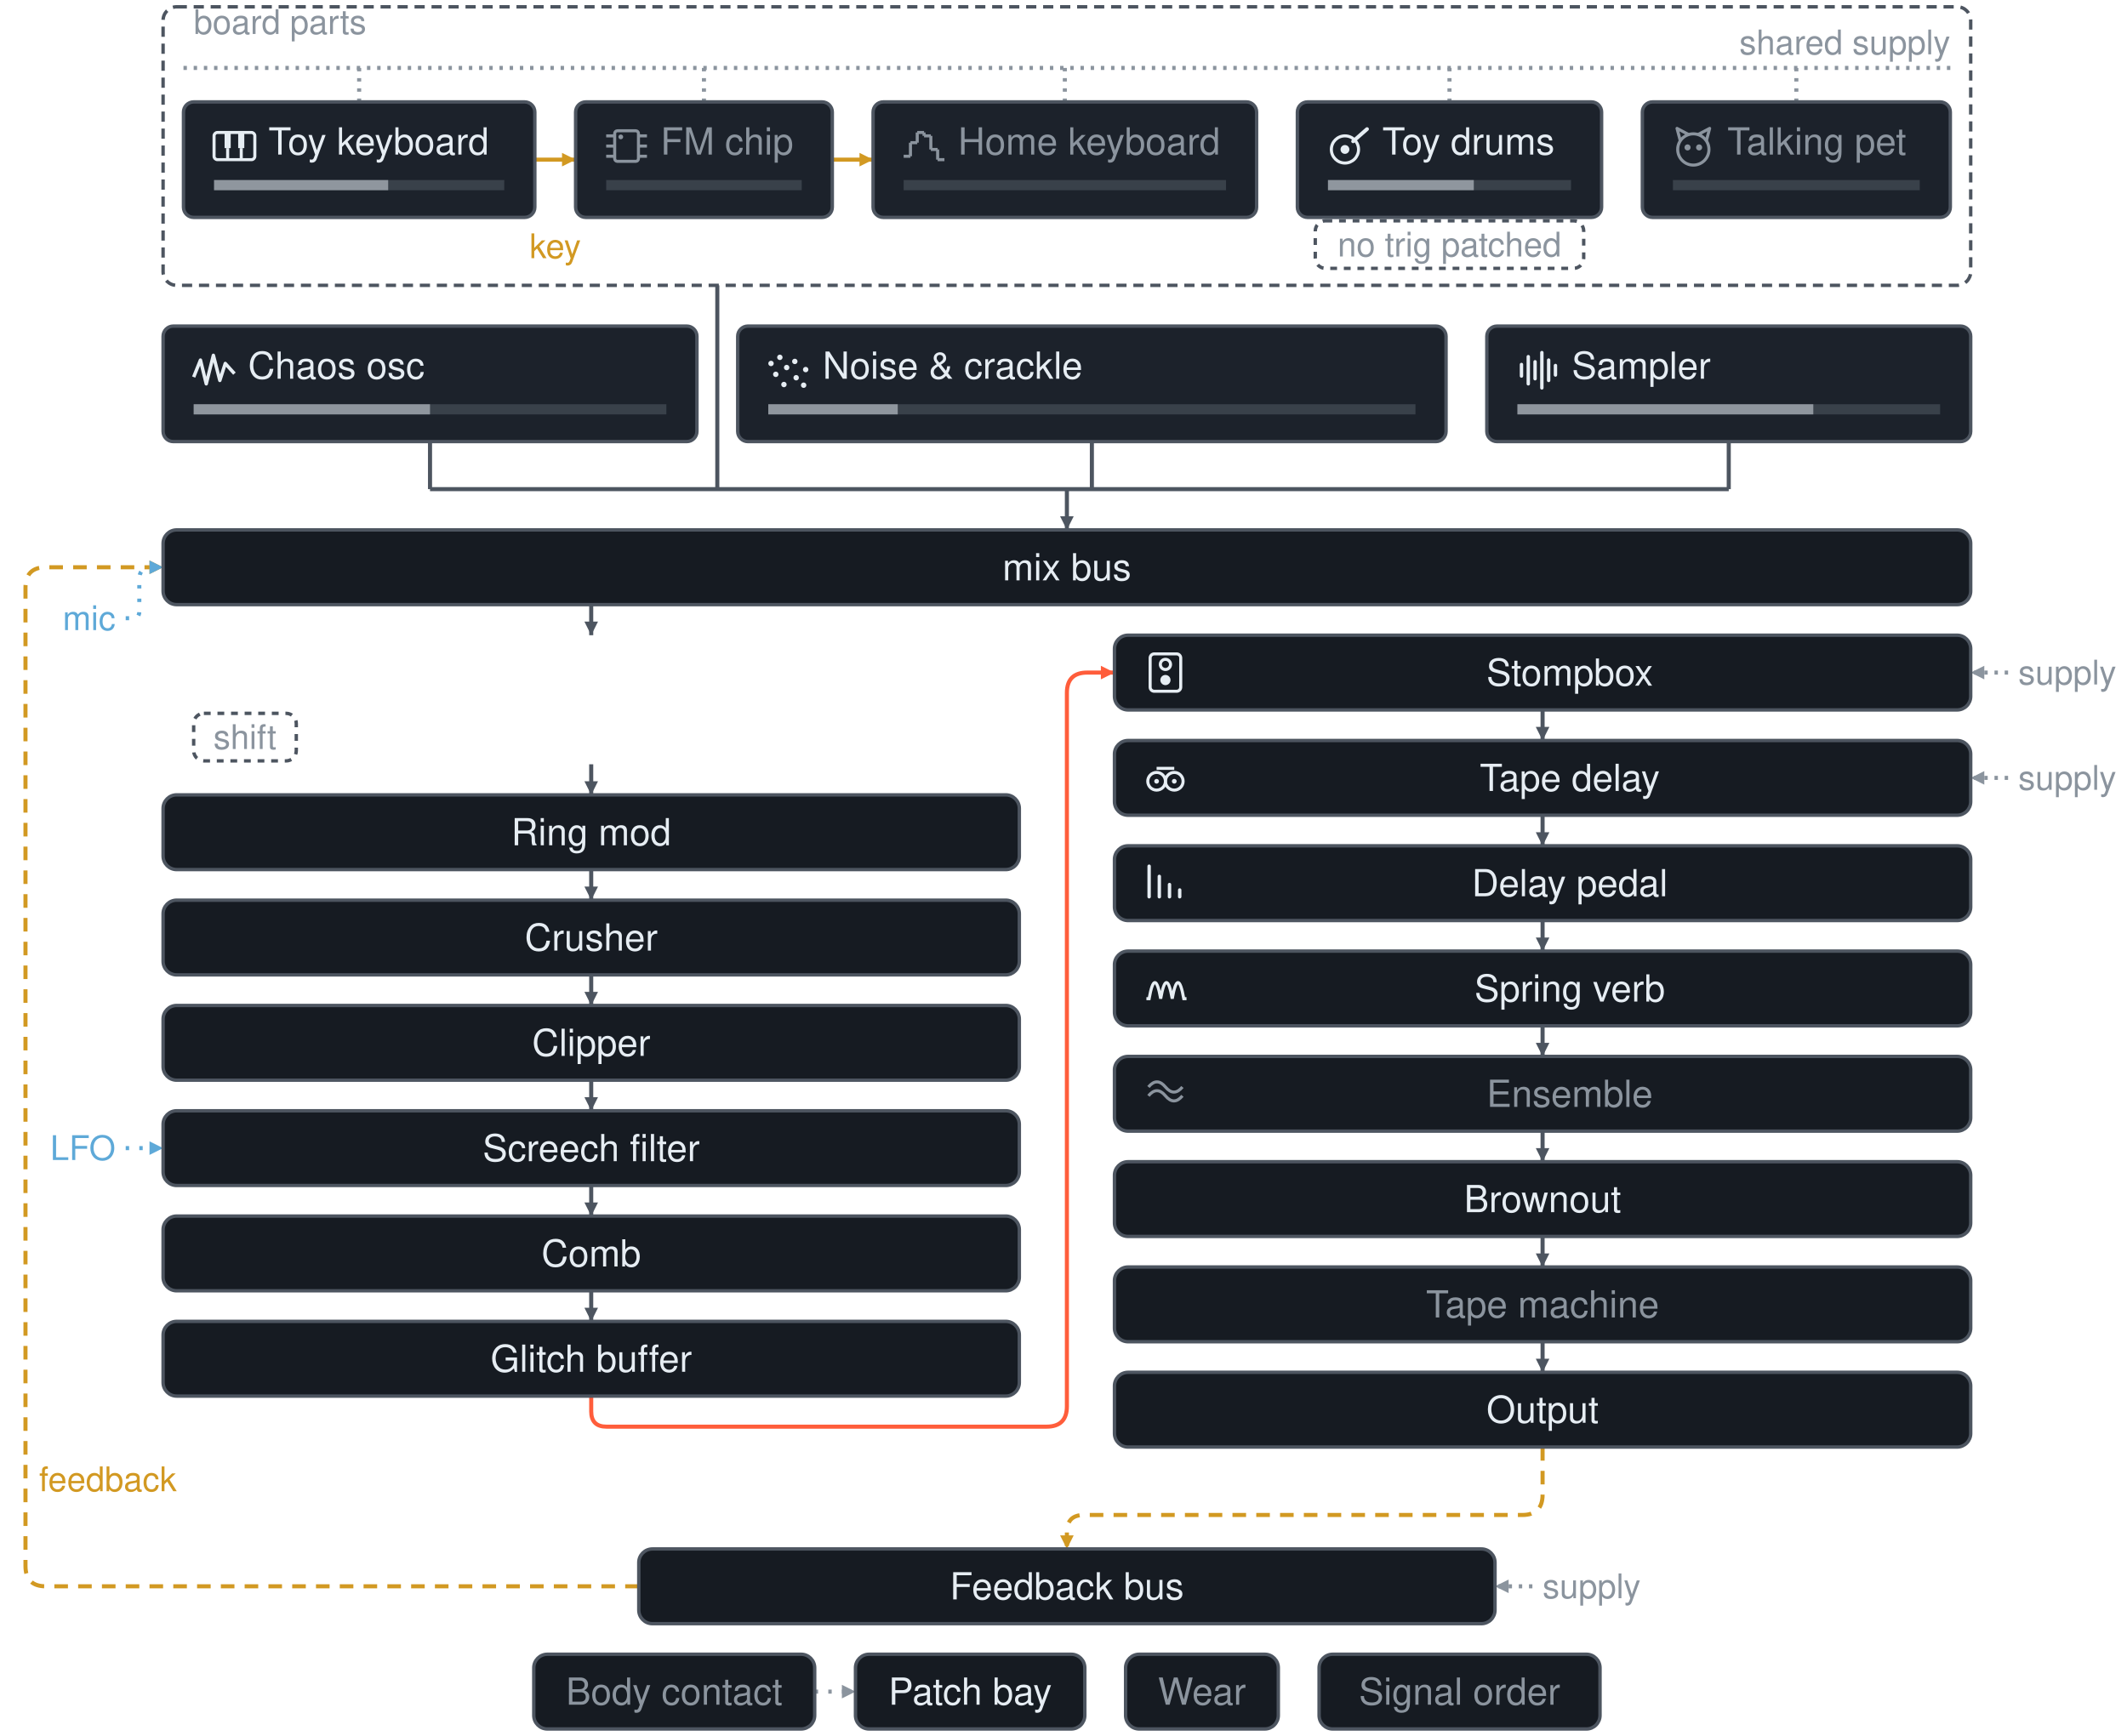
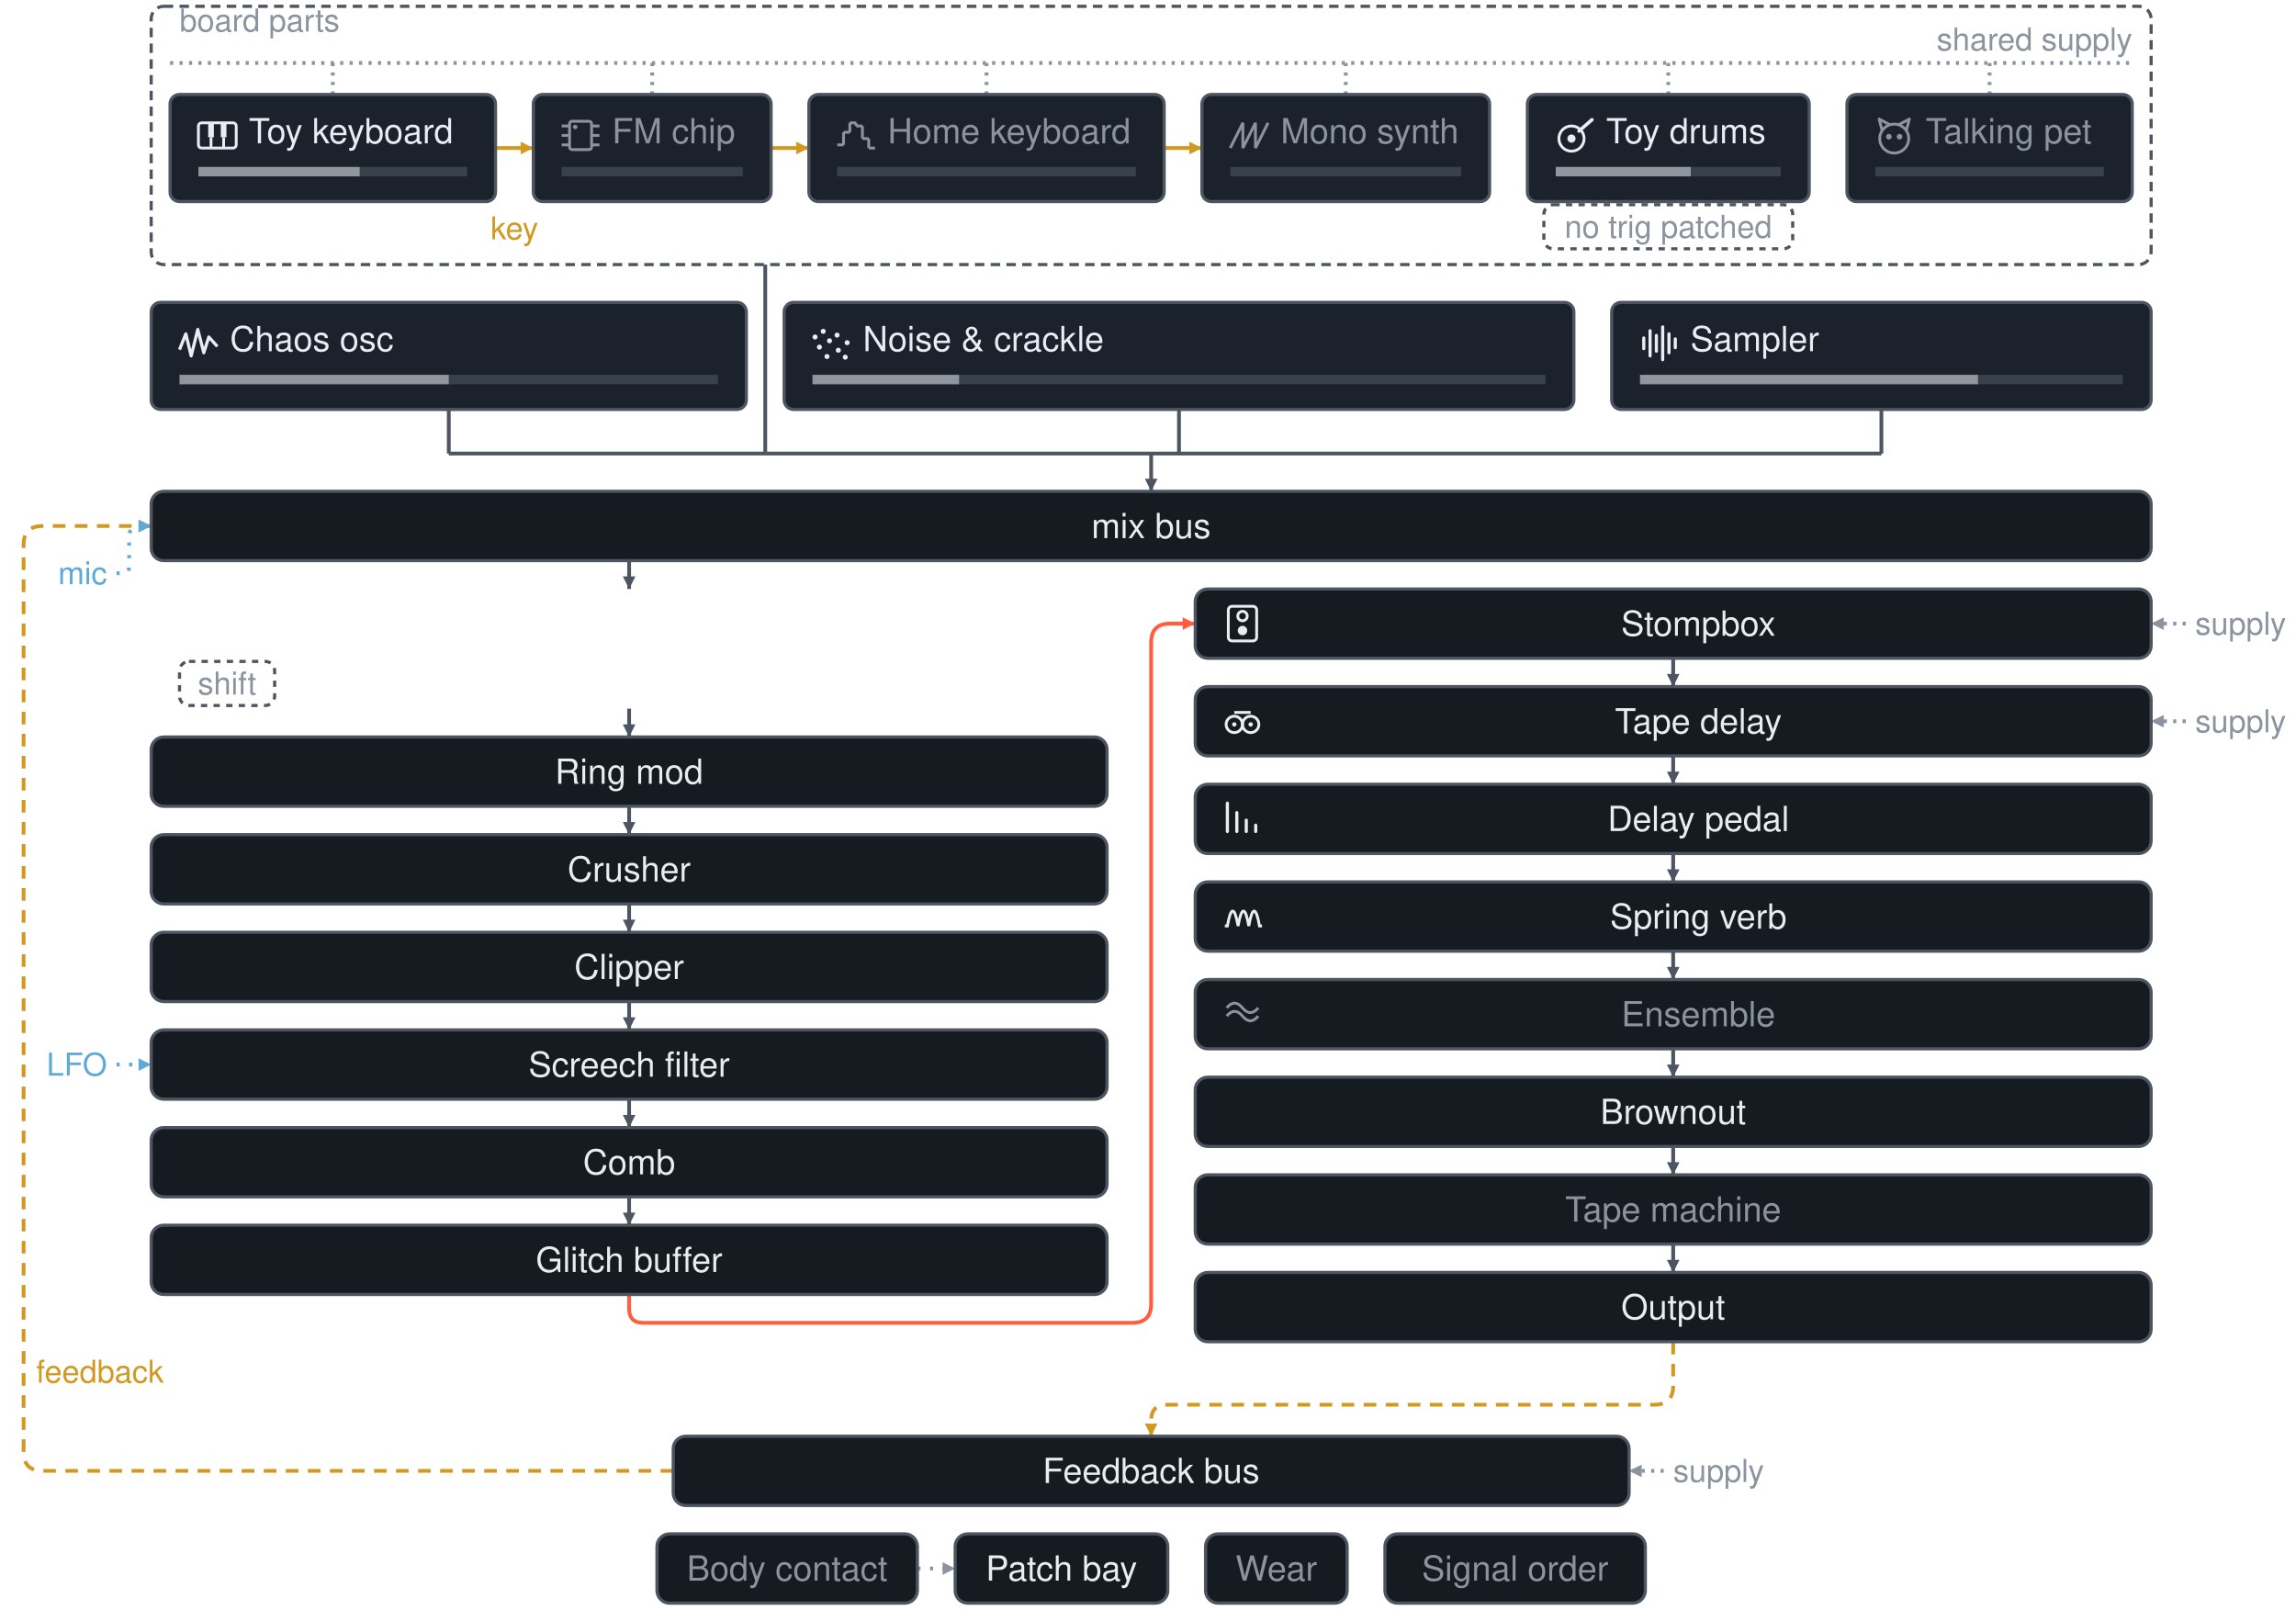
- <svg xmlns="http://www.w3.org/2000/svg" viewBox="0 0 626 511" width="626" height="511" font-family="Helvetica, Arial, sans-serif">
-   <g class="wire">
-     <path class="line" d="M 54 20 L 574 20" fill="none" stroke="#8b949e" stroke-width="1.2" stroke-dasharray="1 2" />
-     <path class="head" d="" fill="#8b949e" />
-     <text x="574" y="16" fill="#8b949e" font-size="10" text-anchor="end">shared supply</text>
-   </g>
-   <g class="wire">
-     <path class="line" d="M 105.7 20 L 105.7 30" fill="none" stroke="#8b949e" stroke-width="1.2" stroke-dasharray="1 2" />
-     <path class="head" d="" fill="#8b949e" />
-   </g>
-   <g class="wire">
-     <path class="line" d="M 426.6 20 L 426.6 30" fill="none" stroke="#8b949e" stroke-width="1.2" stroke-dasharray="1 2" />
-     <path class="head" d="" fill="#8b949e" />
-   </g>
-   <g class="wire">
-     <path class="line" d="M 207.18 20 L 207.18 30" fill="none" stroke="#8b949e" stroke-width="1.2" stroke-dasharray="1 2" />
-     <path class="head" d="" fill="#8b949e" />
-   </g>
-   <g class="wire">
-     <path class="line" d="M 313.39 20 L 313.39 30" fill="none" stroke="#8b949e" stroke-width="1.2" stroke-dasharray="1 2" />
-     <path class="head" d="" fill="#8b949e" />
-   </g>
-   <g class="wire">
-     <path class="line" d="M 528.68 20 L 528.68 30" fill="none" stroke="#8b949e" stroke-width="1.2" stroke-dasharray="1 2" />
-     <path class="head" d="" fill="#8b949e" />
-   </g>
-   <g class="wire">
-     <path class="line" d="M 157.41 47 L 169.41 47" fill="none" stroke="#d29922" stroke-width="1.2" />
-     <path class="head" d="M 169.41 47 L 165.41 49 L 165.41 45 Z" fill="#d29922" />
-     <text x="163.407" y="76" fill="#d29922" font-size="10" text-anchor="middle">key</text>
-   </g>
-   <g class="wire">
-     <path class="line" d="M 244.96 47 L 256.96 47" fill="none" stroke="#d29922" stroke-width="1.2" />
-     <path class="head" d="M 256.96 47 L 252.96 49 L 252.96 45 Z" fill="#d29922" />
-   </g>
-   <g class="wire">
-     <path class="line" d="M 211.11 84 L 211.11 144" fill="none" stroke="#4d5560" stroke-width="1.2" />
-     <path class="head" d="" fill="#4d5560" />
-   </g>
-   <g class="wire">
-     <path class="line" d="M 126.56 130 L 126.56 144" fill="none" stroke="#4d5560" stroke-width="1.2" />
-     <path class="head" d="" fill="#4d5560" />
-   </g>
-   <g class="wire">
-     <path class="line" d="M 321.35 130 L 321.35 144" fill="none" stroke="#4d5560" stroke-width="1.2" />
-     <path class="head" d="" fill="#4d5560" />
-   </g>
-   <g class="wire">
-     <path class="line" d="M 508.79 130 L 508.79 144" fill="none" stroke="#4d5560" stroke-width="1.2" />
-     <path class="head" d="" fill="#4d5560" />
-   </g>
-   <g class="wire">
-     <path class="line" d="M 126.56 144 L 508.79 144" fill="none" stroke="#4d5560" stroke-width="1.2" />
-     <path class="head" d="" fill="#4d5560" />
-   </g>
-   <g class="wire">
-     <path class="line" d="M 314 144 L 314 156" fill="none" stroke="#4d5560" stroke-width="1.2" />
-     <path class="head" d="M 314 156 L 312 152 L 316 152 Z" fill="#4d5560" />
-   </g>
-   <g class="wire">
-     <path class="line" d="M 174 178 L 174 187" fill="none" stroke="#4d5560" stroke-width="1.2" />
-     <path class="head" d="M 174 187 L 172 183 L 176 183 Z" fill="#4d5560" />
-   </g>
-   <g class="wire">
-     <path class="line" d="M 174 225 L 174 234" fill="none" stroke="#4d5560" stroke-width="1.2" />
-     <path class="head" d="M 174 234 L 172 230 L 176 230 Z" fill="#4d5560" />
-   </g>
-   <g class="wire">
-     <path class="line" d="M 174 256 L 174 265" fill="none" stroke="#4d5560" stroke-width="1.2" />
-     <path class="head" d="M 174 265 L 172 261 L 176 261 Z" fill="#4d5560" />
-   </g>
-   <g class="wire">
-     <path class="line" d="M 174 287 L 174 296" fill="none" stroke="#4d5560" stroke-width="1.2" />
-     <path class="head" d="M 174 296 L 172 292 L 176 292 Z" fill="#4d5560" />
-   </g>
-   <g class="wire">
-     <path class="line" d="M 174 318 L 174 327" fill="none" stroke="#4d5560" stroke-width="1.2" />
-     <path class="head" d="M 174 327 L 172 323 L 176 323 Z" fill="#4d5560" />
-   </g>
-   <g class="wire">
-     <path class="line" d="M 174 349 L 174 358" fill="none" stroke="#4d5560" stroke-width="1.2" />
-     <path class="head" d="M 174 358 L 172 354 L 176 354 Z" fill="#4d5560" />
-   </g>
-   <g class="wire">
-     <path class="line" d="M 174 380 L 174 389" fill="none" stroke="#4d5560" stroke-width="1.2" />
-     <path class="head" d="M 174 389 L 172 385 L 176 385 Z" fill="#4d5560" />
-   </g>
-   <g class="wire">
-     <path class="line" d="M 454 209 L 454 218" fill="none" stroke="#4d5560" stroke-width="1.2" />
-     <path class="head" d="M 454 218 L 452 214 L 456 214 Z" fill="#4d5560" />
-   </g>
-   <g class="wire">
-     <path class="line" d="M 454 240 L 454 249" fill="none" stroke="#4d5560" stroke-width="1.2" />
-     <path class="head" d="M 454 249 L 452 245 L 456 245 Z" fill="#4d5560" />
-   </g>
-   <g class="wire">
-     <path class="line" d="M 454 271 L 454 280" fill="none" stroke="#4d5560" stroke-width="1.2" />
-     <path class="head" d="M 454 280 L 452 276 L 456 276 Z" fill="#4d5560" />
-   </g>
-   <g class="wire">
-     <path class="line" d="M 454 302 L 454 311" fill="none" stroke="#4d5560" stroke-width="1.2" />
-     <path class="head" d="M 454 311 L 452 307 L 456 307 Z" fill="#4d5560" />
-   </g>
-   <g class="wire">
-     <path class="line" d="M 454 333 L 454 342" fill="none" stroke="#4d5560" stroke-width="1.2" />
-     <path class="head" d="M 454 342 L 452 338 L 456 338 Z" fill="#4d5560" />
-   </g>
-   <g class="wire">
-     <path class="line" d="M 454 364 L 454 373" fill="none" stroke="#4d5560" stroke-width="1.2" />
-     <path class="head" d="M 454 373 L 452 369 L 456 369 Z" fill="#4d5560" />
-   </g>
-   <g class="wire">
-     <path class="line" d="M 454 395 L 454 404" fill="none" stroke="#4d5560" stroke-width="1.2" />
-     <path class="head" d="M 454 404 L 452 400 L 456 400 Z" fill="#4d5560" />
-   </g>
-   <g class="wire">
-     <path class="line" d="M 174 411 L 174 415.5 Q 174 420 178.5 420 L 308 420 Q 314 420 314 414 L 314 204 Q 314 198 320 198 L 328 198" fill="none" stroke="#ff5d3b" stroke-width="1.2" />
-     <path class="head" d="M 328 198 L 324 200 L 324 196 Z" fill="#ff5d3b" />
-   </g>
-   <g class="wire">
-     <path class="line" d="M 454 426 L 454 440 Q 454 446 448 446 L 319 446 Q 314 446 314 451 L 314 456" fill="none" stroke="#d29922" stroke-width="1.2" stroke-dasharray="4 3" />
-     <path class="head" d="M 314 456 L 312 452 L 316 452 Z" fill="#d29922" />
-   </g>
-   <g class="wire">
-     <path class="line" d="M 188 467 L 13.5 467 Q 7.5 467 7.5 461 L 7.5 173 Q 7.5 167 13.5 167 L 48 167" fill="none" stroke="#d29922" stroke-width="1.2" stroke-dasharray="4 3" />
+ <svg xmlns="http://www.w3.org/2000/svg" viewBox="0 0 729 511" width="729" height="511" font-family="Helvetica, Arial, sans-serif">
+   <g class="wire">
+     <path class="line" d="M 54 20 L 677 20" fill="none" stroke="#8b949e" stroke-width="1.2" stroke-dasharray="1 2" />
+     <path class="head" d="" fill="#8b949e" />
+     <text x="677" y="16" fill="#8b949e" font-size="10" text-anchor="end">shared supply</text>
+   </g>
+   <g class="wire">
+     <path class="line" d="M 105.67 20 L 105.67 30" fill="none" stroke="#8b949e" stroke-width="1.2" stroke-dasharray="1 2" />
+     <path class="head" d="" fill="#8b949e" />
+   </g>
+   <g class="wire">
+     <path class="line" d="M 529.7 20 L 529.7 30" fill="none" stroke="#8b949e" stroke-width="1.2" stroke-dasharray="1 2" />
+     <path class="head" d="" fill="#8b949e" />
+   </g>
+   <g class="wire">
+     <path class="line" d="M 207.08 20 L 207.08 30" fill="none" stroke="#8b949e" stroke-width="1.2" stroke-dasharray="1 2" />
+     <path class="head" d="" fill="#8b949e" />
+   </g>
+   <g class="wire">
+     <path class="line" d="M 313.23 20 L 313.23 30" fill="none" stroke="#8b949e" stroke-width="1.2" stroke-dasharray="1 2" />
+     <path class="head" d="" fill="#8b949e" />
+   </g>
+   <g class="wire">
+     <path class="line" d="M 427.29 20 L 427.29 30" fill="none" stroke="#8b949e" stroke-width="1.2" stroke-dasharray="1 2" />
+     <path class="head" d="" fill="#8b949e" />
+   </g>
+   <g class="wire">
+     <path class="line" d="M 631.72 20 L 631.72 30" fill="none" stroke="#8b949e" stroke-width="1.2" stroke-dasharray="1 2" />
+     <path class="head" d="" fill="#8b949e" />
+   </g>
+   <g class="wire">
+     <path class="line" d="M 157.33 47 L 169.33 47" fill="none" stroke="#d29922" stroke-width="1.2" />
+     <path class="head" d="M 169.33 47 L 165.33 49 L 165.33 45 Z" fill="#d29922" />
+     <text x="163.333" y="76" fill="#d29922" font-size="10" text-anchor="middle">key</text>
+   </g>
+   <g class="wire">
+     <path class="line" d="M 244.83 47 L 256.83 47" fill="none" stroke="#d29922" stroke-width="1.2" />
+     <path class="head" d="M 256.83 47 L 252.83 49 L 252.83 45 Z" fill="#d29922" />
+   </g>
+   <g class="wire">
+     <path class="line" d="M 369.62 47 L 381.62 47" fill="none" stroke="#d29922" stroke-width="1.2" />
+     <path class="head" d="M 381.62 47 L 377.62 49 L 377.62 45 Z" fill="#d29922" />
+   </g>
+   <g class="wire">
+     <path class="line" d="M 242.97 84 L 242.97 144" fill="none" stroke="#4d5560" stroke-width="1.2" />
+     <path class="head" d="" fill="#4d5560" />
+   </g>
+   <g class="wire">
+     <path class="line" d="M 142.49 130 L 142.49 144" fill="none" stroke="#4d5560" stroke-width="1.2" />
+     <path class="head" d="" fill="#4d5560" />
+   </g>
+   <g class="wire">
+     <path class="line" d="M 374.34 130 L 374.34 144" fill="none" stroke="#4d5560" stroke-width="1.2" />
+     <path class="head" d="" fill="#4d5560" />
+   </g>
+   <g class="wire">
+     <path class="line" d="M 597.36 130 L 597.36 144" fill="none" stroke="#4d5560" stroke-width="1.2" />
+     <path class="head" d="" fill="#4d5560" />
+   </g>
+   <g class="wire">
+     <path class="line" d="M 142.49 144 L 597.36 144" fill="none" stroke="#4d5560" stroke-width="1.2" />
+     <path class="head" d="" fill="#4d5560" />
+   </g>
+   <g class="wire">
+     <path class="line" d="M 365.5 144 L 365.5 156" fill="none" stroke="#4d5560" stroke-width="1.2" />
+     <path class="head" d="M 365.5 156 L 363.5 152 L 367.5 152 Z" fill="#4d5560" />
+   </g>
+   <g class="wire">
+     <path class="line" d="M 199.75 178 L 199.75 187" fill="none" stroke="#4d5560" stroke-width="1.2" />
+     <path class="head" d="M 199.75 187 L 197.75 183 L 201.75 183 Z" fill="#4d5560" />
+   </g>
+   <g class="wire">
+     <path class="line" d="M 199.75 225 L 199.75 234" fill="none" stroke="#4d5560" stroke-width="1.2" />
+     <path class="head" d="M 199.75 234 L 197.75 230 L 201.75 230 Z" fill="#4d5560" />
+   </g>
+   <g class="wire">
+     <path class="line" d="M 199.75 256 L 199.75 265" fill="none" stroke="#4d5560" stroke-width="1.2" />
+     <path class="head" d="M 199.75 265 L 197.75 261 L 201.75 261 Z" fill="#4d5560" />
+   </g>
+   <g class="wire">
+     <path class="line" d="M 199.75 287 L 199.75 296" fill="none" stroke="#4d5560" stroke-width="1.2" />
+     <path class="head" d="M 199.75 296 L 197.75 292 L 201.75 292 Z" fill="#4d5560" />
+   </g>
+   <g class="wire">
+     <path class="line" d="M 199.75 318 L 199.75 327" fill="none" stroke="#4d5560" stroke-width="1.2" />
+     <path class="head" d="M 199.75 327 L 197.75 323 L 201.75 323 Z" fill="#4d5560" />
+   </g>
+   <g class="wire">
+     <path class="line" d="M 199.75 349 L 199.75 358" fill="none" stroke="#4d5560" stroke-width="1.2" />
+     <path class="head" d="M 199.75 358 L 197.75 354 L 201.75 354 Z" fill="#4d5560" />
+   </g>
+   <g class="wire">
+     <path class="line" d="M 199.75 380 L 199.75 389" fill="none" stroke="#4d5560" stroke-width="1.2" />
+     <path class="head" d="M 199.75 389 L 197.75 385 L 201.75 385 Z" fill="#4d5560" />
+   </g>
+   <g class="wire">
+     <path class="line" d="M 531.25 209 L 531.25 218" fill="none" stroke="#4d5560" stroke-width="1.2" />
+     <path class="head" d="M 531.25 218 L 529.25 214 L 533.25 214 Z" fill="#4d5560" />
+   </g>
+   <g class="wire">
+     <path class="line" d="M 531.25 240 L 531.25 249" fill="none" stroke="#4d5560" stroke-width="1.2" />
+     <path class="head" d="M 531.25 249 L 529.25 245 L 533.25 245 Z" fill="#4d5560" />
+   </g>
+   <g class="wire">
+     <path class="line" d="M 531.25 271 L 531.25 280" fill="none" stroke="#4d5560" stroke-width="1.2" />
+     <path class="head" d="M 531.25 280 L 529.25 276 L 533.25 276 Z" fill="#4d5560" />
+   </g>
+   <g class="wire">
+     <path class="line" d="M 531.25 302 L 531.25 311" fill="none" stroke="#4d5560" stroke-width="1.2" />
+     <path class="head" d="M 531.25 311 L 529.25 307 L 533.25 307 Z" fill="#4d5560" />
+   </g>
+   <g class="wire">
+     <path class="line" d="M 531.25 333 L 531.25 342" fill="none" stroke="#4d5560" stroke-width="1.2" />
+     <path class="head" d="M 531.25 342 L 529.25 338 L 533.25 338 Z" fill="#4d5560" />
+   </g>
+   <g class="wire">
+     <path class="line" d="M 531.25 364 L 531.25 373" fill="none" stroke="#4d5560" stroke-width="1.2" />
+     <path class="head" d="M 531.25 373 L 529.25 369 L 533.25 369 Z" fill="#4d5560" />
+   </g>
+   <g class="wire">
+     <path class="line" d="M 531.25 395 L 531.25 404" fill="none" stroke="#4d5560" stroke-width="1.2" />
+     <path class="head" d="M 531.25 404 L 529.25 400 L 533.25 400 Z" fill="#4d5560" />
+   </g>
+   <g class="wire">
+     <path class="line" d="M 199.75 411 L 199.75 415.5 Q 199.75 420 204.25 420 L 359.5 420 Q 365.5 420 365.5 414 L 365.5 204 Q 365.5 198 371.5 198 L 379.5 198" fill="none" stroke="#ff5d3b" stroke-width="1.2" />
+     <path class="head" d="M 379.5 198 L 375.5 200 L 375.5 196 Z" fill="#ff5d3b" />
+   </g>
+   <g class="wire">
+     <path class="line" d="M 531.25 426 L 531.25 440 Q 531.25 446 525.25 446 L 370.5 446 Q 365.5 446 365.5 451 L 365.5 456" fill="none" stroke="#d29922" stroke-width="1.2" stroke-dasharray="4 3" />
+     <path class="head" d="M 365.5 456 L 363.5 452 L 367.5 452 Z" fill="#d29922" />
+   </g>
+   <g class="wire">
+     <path class="line" d="M 213.75 467 L 13.5 467 Q 7.5 467 7.5 461 L 7.5 173 Q 7.5 167 13.5 167 L 48 167" fill="none" stroke="#d29922" stroke-width="1.2" stroke-dasharray="4 3" />
    <path class="head" d="M 48 167 L 44 169 L 44 165 Z" fill="#d29922" />
    <text x="11.5" y="439" fill="#d29922" font-size="10" text-anchor="start">feedback</text>
  </g>
  <g class="wire">
-     <path class="line" d="M 239.78 498 L 251.78 498" fill="none" stroke="#8b949e" stroke-width="1.2" stroke-dasharray="1 3" />
-     <path class="head" d="M 251.78 498 L 247.78 500 L 247.78 496 Z" fill="#8b949e" />
+     <path class="line" d="M 291.28 498 L 303.28 498" fill="none" stroke="#8b949e" stroke-width="1.2" stroke-dasharray="1 3" />
+     <path class="head" d="M 303.28 498 L 299.28 500 L 299.28 496 Z" fill="#8b949e" />
  </g>
  <g class="wire">
    <path class="line" d="M 37 182 L 39 182 Q 41 182 41 180 L 41 170.5 Q 41 167 44.5 167 L 48 167" fill="none" stroke="#5ea9d8" stroke-width="1.2" stroke-dasharray="1 3" />
    <path class="head" d="M 48 167 L 44 169 L 44 165 Z" fill="#5ea9d8" />
  </g>
  <g class="wire">
-     <path class="line" d="M 591 198 L 580 198" fill="none" stroke="#8b949e" stroke-width="1.2" stroke-dasharray="1 2" />
-     <path class="head" d="M 580 198 L 584 196 L 584 200 Z" fill="#8b949e" />
-   </g>
-   <g class="wire">
-     <path class="line" d="M 591 229 L 580 229" fill="none" stroke="#8b949e" stroke-width="1.2" stroke-dasharray="1 2" />
-     <path class="head" d="M 580 229 L 584 227 L 584 231 Z" fill="#8b949e" />
+     <path class="line" d="M 694 198 L 683 198" fill="none" stroke="#8b949e" stroke-width="1.2" stroke-dasharray="1 2" />
+     <path class="head" d="M 683 198 L 687 196 L 687 200 Z" fill="#8b949e" />
+   </g>
+   <g class="wire">
+     <path class="line" d="M 694 229 L 683 229" fill="none" stroke="#8b949e" stroke-width="1.2" stroke-dasharray="1 2" />
+     <path class="head" d="M 683 229 L 687 227 L 687 231 Z" fill="#8b949e" />
  </g>
  <g class="wire">
    <path class="line" d="M 37 338 L 48 338" fill="none" stroke="#5ea9d8" stroke-width="1.2" stroke-dasharray="1 3" />
    <path class="head" d="M 48 338 L 44 340 L 44 336 Z" fill="#5ea9d8" />
  </g>
  <g class="wire">
-     <path class="line" d="M 451 467 L 440 467" fill="none" stroke="#8b949e" stroke-width="1.2" stroke-dasharray="1 2" />
-     <path class="head" d="M 440 467 L 444 465 L 444 469 Z" fill="#8b949e" />
-   </g>
-   <g class="node">
-     <rect x="48" y="2" width="532" height="82" rx="4" fill="none" stroke="#4d5560" stroke-dasharray="3 2" />
+     <path class="line" d="M 528.25 467 L 517.25 467" fill="none" stroke="#8b949e" stroke-width="1.2" stroke-dasharray="1 2" />
+     <path class="head" d="M 517.25 467 L 521.25 465 L 521.25 469 Z" fill="#8b949e" />
+   </g>
+   <g class="node">
+     <rect x="48" y="2" width="635" height="82" rx="4" fill="none" stroke="#4d5560" stroke-dasharray="3 2" />
    <text x="57" y="10" fill="#8b949e" font-size="10" text-anchor="start">board parts</text>
  </g>
  <g class="node">
-     <rect class="box" x="54" y="30" width="103.407" height="34" rx="3" fill="#1c222b" stroke="#4d5560" stroke-width="1" />
+     <rect class="box" x="54" y="30" width="103.333" height="34" rx="3" fill="#1c222b" stroke="#4d5560" stroke-width="1" />
    <g class="glyph">
      <rect x="63" y="39" width="12" height="8" rx="1" fill="none" stroke="#e6edf3" stroke-width="0.9" />
      <path d="M 67 43.6 V 47 M 71 43.6 V 47" stroke="#e6edf3" stroke-width="0.9" />
      <rect x="66.1" y="39" width="1.8" height="4.6" fill="#e6edf3" />
      <rect x="70.1" y="39" width="1.8" height="4.6" fill="#e6edf3" />
    </g>
    <text x="79" y="45.5" fill="#e6edf3" font-size="11" text-anchor="start">Toy keyboard</text>
-     <rect x="63" y="53" width="85.407" height="3" fill="#4d5560" fill-opacity="0.6" />
-     <rect x="63" y="53" width="51.244" height="3" fill="#e6edf3" fill-opacity="0.5" />
-   </g>
-   <g class="node">
-     <rect class="box" x="381.833" y="30" width="89.533" height="34" rx="3" fill="#1c222b" stroke="#4d5560" stroke-width="1" />
-     <g class="glyph">
-       <circle cx="395.833" cy="44" r="4" fill="none" stroke="#e6edf3" stroke-width="0.9" />
-       <circle cx="395.833" cy="44" r="1.3" fill="#e6edf3" />
-       <path d="M 402.333 38 L 398.233 41.6" stroke="#e6edf3" stroke-width="1.1" stroke-linecap="round" />
-     </g>
-     <text x="406.833" y="45.5" fill="#e6edf3" font-size="11" text-anchor="start">Toy drums</text>
-     <rect x="390.833" y="53" width="71.533" height="3" fill="#4d5560" fill-opacity="0.6" />
-     <rect x="390.833" y="53" width="42.92" height="3" fill="#e6edf3" fill-opacity="0.5" />
-   </g>
-   <g class="node">
-     <rect class="box" x="169.407" y="30" width="75.548" height="34" rx="3" fill="#1c222b" stroke="#4d5560" stroke-width="1" />
-     <g class="glyph">
-       <rect x="180.907" y="38.5" width="7" height="9" rx="0.8" fill="none" stroke="#8b949e" stroke-width="0.9" />
-       <path d="M 178.407 40 h 2.5 M 187.907 40 h 2.5 M 178.407 43 h 2.5 M 187.907 43 h 2.5 M 178.407 46 h 2.5 M 187.907 46 h 2.5" stroke="#8b949e" stroke-width="0.9" />
-       <circle cx="182.707" cy="40.3" r="0.7" fill="#8b949e" />
-     </g>
-     <text x="194.407" y="45.5" fill="#8b949e" font-size="11" text-anchor="start">FM chip</text>
-     <rect x="178.407" y="53" width="57.548" height="3" fill="#4d5560" fill-opacity="0.6" />
-   </g>
-   <g class="node">
-     <rect class="box" x="256.956" y="30" width="112.877" height="34" rx="3" fill="#1c222b" stroke="#4d5560" stroke-width="1" />
-     <g class="glyph">
-       <path d="M 265.956 46 h 2 M 267.956 42 h 2 M 269.956 39 h 2 M 271.956 40 h 2 M 273.956 44 h 2 M 275.956 47 h 2 M 267.956 46 V 42 M 269.956 42 V 39 M 271.956 39 V 40 M 273.956 40 V 44 M 275.956 44 V 47" fill="none" stroke="#8b949e" stroke-width="0.9" stroke-linejoin="miter" />
-     </g>
-     <text x="281.956" y="45.5" fill="#8b949e" font-size="11" text-anchor="start">Home keyboard</text>
-     <rect x="265.956" y="53" width="94.877" height="3" fill="#4d5560" fill-opacity="0.6" />
-   </g>
-   <g class="node">
-     <rect class="box" x="483.366" y="30" width="90.634" height="34" rx="3" fill="#1c222b" stroke="#4d5560" stroke-width="1" />
-     <g class="glyph">
-       <path d="M 494.566 41.6 L 493.566 37.8 L 496.966 39.6 M 502.166 41.6 L 503.166 37.8 L 499.766 39.6" fill="none" stroke="#8b949e" stroke-width="0.9" stroke-linejoin="round" />
-       <circle cx="498.366" cy="44" r="4.6" fill="none" stroke="#8b949e" stroke-width="0.9" />
-       <circle cx="496.666" cy="43.4" r="0.9" fill="#8b949e" />
-       <circle cx="500.066" cy="43.4" r="0.9" fill="#8b949e" />
-     </g>
-     <text x="508.366" y="45.5" fill="#8b949e" font-size="11" text-anchor="start">Talking pet</text>
-     <rect x="492.366" y="53" width="72.634" height="3" fill="#4d5560" fill-opacity="0.6" />
-   </g>
-   <g class="node">
-     <rect class="box" x="48" y="96" width="157.115" height="34" rx="3" fill="#1c222b" stroke="#4d5560" stroke-width="1" />
+     <rect x="63" y="53" width="85.333" height="3" fill="#4d5560" fill-opacity="0.6" />
+     <rect x="63" y="53" width="51.2" height="3" fill="#e6edf3" fill-opacity="0.5" />
+   </g>
+   <g class="node">
+     <rect class="box" x="484.962" y="30" width="89.469" height="34" rx="3" fill="#1c222b" stroke="#4d5560" stroke-width="1" />
+     <g class="glyph">
+       <circle cx="498.962" cy="44" r="4" fill="none" stroke="#e6edf3" stroke-width="0.9" />
+       <circle cx="498.962" cy="44" r="1.3" fill="#e6edf3" />
+       <path d="M 505.462 38 L 501.362 41.6" stroke="#e6edf3" stroke-width="1.1" stroke-linecap="round" />
+     </g>
+     <text x="509.962" y="45.5" fill="#e6edf3" font-size="11" text-anchor="start">Toy drums</text>
+     <rect x="493.962" y="53" width="71.469" height="3" fill="#4d5560" fill-opacity="0.6" />
+     <rect x="493.962" y="53" width="42.881" height="3" fill="#e6edf3" fill-opacity="0.5" />
+   </g>
+   <g class="node">
+     <rect class="box" x="169.333" y="30" width="75.494" height="34" rx="3" fill="#1c222b" stroke="#4d5560" stroke-width="1" />
+     <g class="glyph">
+       <rect x="180.833" y="38.5" width="7" height="9" rx="0.8" fill="none" stroke="#8b949e" stroke-width="0.9" />
+       <path d="M 178.333 40 h 2.5 M 187.833 40 h 2.5 M 178.333 43 h 2.5 M 187.833 43 h 2.5 M 178.333 46 h 2.5 M 187.833 46 h 2.5" stroke="#8b949e" stroke-width="0.9" />
+       <circle cx="182.633" cy="40.3" r="0.7" fill="#8b949e" />
+     </g>
+     <text x="194.333" y="45.5" fill="#8b949e" font-size="11" text-anchor="start">FM chip</text>
+     <rect x="178.333" y="53" width="57.494" height="3" fill="#4d5560" fill-opacity="0.6" />
+   </g>
+   <g class="node">
+     <rect class="box" x="256.827" y="30" width="112.796" height="34" rx="3" fill="#1c222b" stroke="#4d5560" stroke-width="1" />
+     <g class="glyph">
+       <path d="M 265.827 46 h 2 M 267.827 42 h 2 M 269.827 39 h 2 M 271.827 40 h 2 M 273.827 44 h 2 M 275.827 47 h 2 M 267.827 46 V 42 M 269.827 42 V 39 M 271.827 39 V 40 M 273.827 40 V 44 M 275.827 44 V 47" fill="none" stroke="#8b949e" stroke-width="0.9" stroke-linejoin="miter" />
+     </g>
+     <text x="281.827" y="45.5" fill="#8b949e" font-size="11" text-anchor="start">Home keyboard</text>
+     <rect x="265.827" y="53" width="94.796" height="3" fill="#4d5560" fill-opacity="0.6" />
+   </g>
+   <g class="node">
+     <rect class="box" x="381.623" y="30" width="91.339" height="34" rx="3" fill="#1c222b" stroke="#4d5560" stroke-width="1" />
+     <g class="glyph">
+       <path d="M 390.623 47 L 394.623 39 V 47 L 398.623 39 V 47 L 402.623 39" fill="none" stroke="#8b949e" stroke-width="0.9" stroke-linejoin="miter" />
+     </g>
+     <text x="406.623" y="45.5" fill="#8b949e" font-size="11" text-anchor="start">Mono synth</text>
+     <rect x="390.623" y="53" width="73.339" height="3" fill="#4d5560" fill-opacity="0.6" />
+   </g>
+   <g class="node">
+     <rect class="box" x="586.431" y="30" width="90.569" height="34" rx="3" fill="#1c222b" stroke="#4d5560" stroke-width="1" />
+     <g class="glyph">
+       <path d="M 597.631 41.6 L 596.631 37.8 L 600.031 39.6 M 605.231 41.6 L 606.231 37.8 L 602.831 39.6" fill="none" stroke="#8b949e" stroke-width="0.9" stroke-linejoin="round" />
+       <circle cx="601.431" cy="44" r="4.6" fill="none" stroke="#8b949e" stroke-width="0.9" />
+       <circle cx="599.731" cy="43.4" r="0.9" fill="#8b949e" />
+       <circle cx="603.131" cy="43.4" r="0.9" fill="#8b949e" />
+     </g>
+     <text x="611.431" y="45.5" fill="#8b949e" font-size="11" text-anchor="start">Talking pet</text>
+     <rect x="595.431" y="53" width="72.569" height="3" fill="#4d5560" fill-opacity="0.6" />
+   </g>
+   <g class="node">
+     <rect class="box" x="48" y="96" width="188.971" height="34" rx="3" fill="#1c222b" stroke="#4d5560" stroke-width="1" />
    <g class="glyph">
      <path d="M 57 111 L 59 106 L 60.7 113 L 62.8 104.6 L 64.7 112 L 66.3 107 L 69 110" fill="none" stroke="#e6edf3" stroke-width="1" stroke-linejoin="round" />
    </g>
    <text x="73" y="111.5" fill="#e6edf3" font-size="11" text-anchor="start">Chaos osc</text>
-     <rect x="57" y="119" width="139.115" height="3" fill="#4d5560" fill-opacity="0.6" />
-     <rect x="57" y="119" width="69.557" height="3" fill="#e6edf3" fill-opacity="0.5" />
-   </g>
-   <g class="node">
-     <rect class="box" x="217.115" y="96" width="208.473" height="34" rx="3" fill="#1c222b" stroke="#4d5560" stroke-width="1" />
-     <g class="glyph">
-       <path d="M 226.915 106.2 a 0.8 0.8 0 1 0 0.01 0 M 229.515 104.4 a 0.8 0.8 0 1 0 0.01 0 M 228.315 109.4 a 0.8 0.8 0 1 0 0.01 0 M 231.515 107.4 a 0.8 0.8 0 1 0 0.01 0 M 230.715 112.4 a 0.8 0.8 0 1 0 0.01 0 M 233.915 105.6 a 0.8 0.8 0 1 0 0.01 0 M 234.315 110.4 a 0.8 0.8 0 1 0 0.01 0 M 237.115 108 a 0.8 0.8 0 1 0 0.01 0 M 236.515 112.6 a 0.8 0.8 0 1 0 0.01 0" fill="#e6edf3" />
-     </g>
-     <text x="242.115" y="111.5" fill="#e6edf3" font-size="11" text-anchor="start">Noise &amp; crackle</text>
-     <rect x="226.115" y="119" width="190.473" height="3" fill="#4d5560" fill-opacity="0.6" />
-     <rect x="226.115" y="119" width="38.095" height="3" fill="#e6edf3" fill-opacity="0.5" />
-   </g>
-   <g class="node">
-     <rect class="box" x="437.588" y="96" width="142.412" height="34" rx="3" fill="#1c222b" stroke="#4d5560" stroke-width="1" />
-     <g class="glyph">
-       <path d="M 447.788 107.3 v 3.4 M 449.788 105 v 8 M 451.788 106.5 v 5 M 453.788 103.8 v 10.4 M 455.788 106 v 6 M 457.788 107.6 v 2.8" stroke="#e6edf3" stroke-width="1" stroke-linecap="round" />
-     </g>
-     <text x="462.588" y="111.5" fill="#e6edf3" font-size="11" text-anchor="start">Sampler</text>
-     <rect x="446.588" y="119" width="124.412" height="3" fill="#4d5560" fill-opacity="0.6" />
-     <rect x="446.588" y="119" width="87.088" height="3" fill="#e6edf3" fill-opacity="0.5" />
-   </g>
-   <g class="node">
-     <rect class="box" x="48" y="156" width="532" height="22" rx="4" fill="#161b22" stroke="#4d5560" stroke-width="1" />
-     <text x="314" y="170.85" fill="#e6edf3" font-size="11" text-anchor="middle">mix bus</text>
+     <rect x="57" y="119" width="170.971" height="3" fill="#4d5560" fill-opacity="0.6" />
+     <rect x="57" y="119" width="85.485" height="3" fill="#e6edf3" fill-opacity="0.5" />
+   </g>
+   <g class="node">
+     <rect class="box" x="248.971" y="96" width="250.742" height="34" rx="3" fill="#1c222b" stroke="#4d5560" stroke-width="1" />
+     <g class="glyph">
+       <path d="M 258.771 106.2 a 0.8 0.8 0 1 0 0.01 0 M 261.371 104.4 a 0.8 0.8 0 1 0 0.01 0 M 260.171 109.4 a 0.8 0.8 0 1 0 0.01 0 M 263.371 107.4 a 0.8 0.8 0 1 0 0.01 0 M 262.571 112.4 a 0.8 0.8 0 1 0 0.01 0 M 265.771 105.6 a 0.8 0.8 0 1 0 0.01 0 M 266.171 110.4 a 0.8 0.8 0 1 0 0.01 0 M 268.971 108 a 0.8 0.8 0 1 0 0.01 0 M 268.371 112.6 a 0.8 0.8 0 1 0 0.01 0" fill="#e6edf3" />
+     </g>
+     <text x="273.971" y="111.5" fill="#e6edf3" font-size="11" text-anchor="start">Noise &amp; crackle</text>
+     <rect x="257.971" y="119" width="232.742" height="3" fill="#4d5560" fill-opacity="0.6" />
+     <rect x="257.971" y="119" width="46.548" height="3" fill="#e6edf3" fill-opacity="0.5" />
+   </g>
+   <g class="node">
+     <rect class="box" x="511.713" y="96" width="171.287" height="34" rx="3" fill="#1c222b" stroke="#4d5560" stroke-width="1" />
+     <g class="glyph">
+       <path d="M 521.913 107.3 v 3.4 M 523.913 105 v 8 M 525.913 106.5 v 5 M 527.913 103.8 v 10.4 M 529.913 106 v 6 M 531.913 107.6 v 2.8" stroke="#e6edf3" stroke-width="1" stroke-linecap="round" />
+     </g>
+     <text x="536.713" y="111.5" fill="#e6edf3" font-size="11" text-anchor="start">Sampler</text>
+     <rect x="520.713" y="119" width="153.287" height="3" fill="#4d5560" fill-opacity="0.6" />
+     <rect x="520.713" y="119" width="107.301" height="3" fill="#e6edf3" fill-opacity="0.5" />
+   </g>
+   <g class="node">
+     <rect class="box" x="48" y="156" width="635" height="22" rx="4" fill="#161b22" stroke="#4d5560" stroke-width="1" />
+     <text x="365.5" y="170.85" fill="#e6edf3" font-size="11" text-anchor="middle">mix bus</text>
  </g>
  <g class="node" />
  <g class="node">
-     <rect class="box" x="48" y="234" width="252" height="22" rx="4" fill="#161b22" stroke="#4d5560" stroke-width="1" />
-     <text x="174" y="248.85" fill="#e6edf3" font-size="11" text-anchor="middle">Ring mod</text>
-   </g>
-   <g class="node">
-     <rect class="box" x="48" y="265" width="252" height="22" rx="4" fill="#161b22" stroke="#4d5560" stroke-width="1" />
-     <text x="174" y="279.85" fill="#e6edf3" font-size="11" text-anchor="middle">Crusher</text>
-   </g>
-   <g class="node">
-     <rect class="box" x="48" y="296" width="252" height="22" rx="4" fill="#161b22" stroke="#4d5560" stroke-width="1" />
-     <text x="174" y="310.85" fill="#e6edf3" font-size="11" text-anchor="middle">Clipper</text>
-   </g>
-   <g class="node">
-     <rect class="box" x="48" y="327" width="252" height="22" rx="4" fill="#161b22" stroke="#4d5560" stroke-width="1" />
-     <text x="174" y="341.85" fill="#e6edf3" font-size="11" text-anchor="middle">Screech filter</text>
-   </g>
-   <g class="node">
-     <rect class="box" x="48" y="358" width="252" height="22" rx="4" fill="#161b22" stroke="#4d5560" stroke-width="1" />
-     <text x="174" y="372.85" fill="#e6edf3" font-size="11" text-anchor="middle">Comb</text>
-   </g>
-   <g class="node">
-     <rect class="box" x="48" y="389" width="252" height="22" rx="4" fill="#161b22" stroke="#4d5560" stroke-width="1" />
-     <text x="174" y="403.85" fill="#e6edf3" font-size="11" text-anchor="middle">Glitch buffer</text>
-   </g>
-   <g class="node">
-     <rect class="box" x="328" y="187" width="252" height="22" rx="4" fill="#161b22" stroke="#4d5560" stroke-width="1" />
-     <g class="glyph">
-       <rect x="338.5" y="192.5" width="9" height="11" rx="1.2" fill="none" stroke="#e6edf3" stroke-width="0.9" />
-       <circle cx="343" cy="195.6" r="1.5" fill="none" stroke="#e6edf3" stroke-width="0.9" />
-       <circle cx="343" cy="200.2" r="1.5" fill="#e6edf3" />
-     </g>
-     <text x="462" y="201.85" fill="#e6edf3" font-size="11" text-anchor="middle">Stompbox</text>
-   </g>
-   <g class="node">
-     <rect class="box" x="328" y="218" width="252" height="22" rx="4" fill="#161b22" stroke="#4d5560" stroke-width="1" />
-     <g class="glyph">
-       <circle cx="340.4" cy="230" r="2.6" fill="none" stroke="#e6edf3" stroke-width="0.9" />
-       <circle cx="340.4" cy="230" r="0.7" fill="#e6edf3" />
-       <circle cx="345.6" cy="230" r="2.6" fill="none" stroke="#e6edf3" stroke-width="0.9" />
-       <circle cx="345.6" cy="230" r="0.7" fill="#e6edf3" />
-       <path d="M 340.4 226.2 H 345.6" stroke="#e6edf3" stroke-width="0.9" />
-     </g>
-     <text x="462" y="232.85" fill="#e6edf3" font-size="11" text-anchor="middle">Tape delay</text>
-   </g>
-   <g class="node">
-     <rect class="box" x="328" y="249" width="252" height="22" rx="4" fill="#161b22" stroke="#4d5560" stroke-width="1" />
-     <g class="glyph">
-       <path d="M 338.2 264 v -9 M 341.2 264 v -6 M 344.2 264 v -3.6 M 347.2 264 v -2" stroke="#e6edf3" stroke-width="1" stroke-linecap="round" />
-     </g>
-     <text x="462" y="263.85" fill="#e6edf3" font-size="11" text-anchor="middle">Delay pedal</text>
-   </g>
-   <g class="node">
-     <rect class="box" x="328" y="280" width="252" height="22" rx="4" fill="#161b22" stroke="#4d5560" stroke-width="1" />
-     <g class="glyph">
-       <path d="M 337.4 294 h 0.8 q 1.7 -9.5 3.4 0 q 1.7 -9.5 3.4 0 q 1.7 -9.5 3.4 0 h 0.8" fill="none" stroke="#e6edf3" stroke-width="0.9" />
-     </g>
-     <text x="462" y="294.85" fill="#e6edf3" font-size="11" text-anchor="middle">Spring verb</text>
-   </g>
-   <g class="node">
-     <rect class="box" x="328" y="311" width="252" height="22" rx="4" fill="#161b22" stroke="#4d5560" stroke-width="1" />
-     <g class="glyph">
-       <path d="M 338 320 q 2.5 -3 5 0 q 2.5 3 5 0" fill="none" stroke="#8b949e" stroke-width="0.9" />
-       <path d="M 338 322.6 q 2.5 -3 5 0 q 2.5 3 5 0" fill="none" stroke="#8b949e" stroke-width="0.9" />
-     </g>
-     <text x="462" y="325.85" fill="#8b949e" font-size="11" text-anchor="middle">Ensemble</text>
-   </g>
-   <g class="node">
-     <rect class="box" x="328" y="342" width="252" height="22" rx="4" fill="#161b22" stroke="#4d5560" stroke-width="1" />
-     <text x="454" y="356.85" fill="#e6edf3" font-size="11" text-anchor="middle">Brownout</text>
-   </g>
-   <g class="node">
-     <rect class="box" x="328" y="373" width="252" height="22" rx="4" fill="#161b22" stroke="#4d5560" stroke-width="1" />
-     <text x="454" y="387.85" fill="#8b949e" font-size="11" text-anchor="middle">Tape machine</text>
-   </g>
-   <g class="node">
-     <rect class="box" x="328" y="404" width="252" height="22" rx="4" fill="#161b22" stroke="#4d5560" stroke-width="1" />
-     <text x="454" y="418.85" fill="#e6edf3" font-size="11" text-anchor="middle">Output</text>
-   </g>
-   <g class="node">
-     <rect class="box" x="188" y="456" width="252" height="22" rx="4" fill="#161b22" stroke="#4d5560" stroke-width="1" />
-     <text x="314" y="470.85" fill="#e6edf3" font-size="11" text-anchor="middle">Feedback bus</text>
-   </g>
-   <g class="node">
-     <rect class="box" x="157.095" y="487" width="82.68" height="22" rx="4" fill="#161b22" stroke="#4d5560" stroke-width="1" />
-     <text x="198.435" y="501.85" fill="#8b949e" font-size="11" text-anchor="middle">Body contact</text>
-   </g>
-   <g class="node">
-     <rect class="box" x="251.775" y="487" width="67.5" height="22" rx="4" fill="#161b22" stroke="#4d5560" stroke-width="1" />
-     <text x="285.525" y="501.85" fill="#e6edf3" font-size="11" text-anchor="middle">Patch bay</text>
-   </g>
-   <g class="node">
-     <rect class="box" x="331.275" y="487" width="44.95" height="22" rx="4" fill="#161b22" stroke="#4d5560" stroke-width="1" />
-     <text x="353.75" y="501.85" fill="#8b949e" font-size="11" text-anchor="middle">Wear</text>
-   </g>
-   <g class="node">
-     <rect class="box" x="388.225" y="487" width="82.68" height="22" rx="4" fill="#161b22" stroke="#4d5560" stroke-width="1" />
-     <text x="429.565" y="501.85" fill="#8b949e" font-size="11" text-anchor="middle">Signal order</text>
+     <rect class="box" x="48" y="234" width="303.5" height="22" rx="4" fill="#161b22" stroke="#4d5560" stroke-width="1" />
+     <text x="199.75" y="248.85" fill="#e6edf3" font-size="11" text-anchor="middle">Ring mod</text>
+   </g>
+   <g class="node">
+     <rect class="box" x="48" y="265" width="303.5" height="22" rx="4" fill="#161b22" stroke="#4d5560" stroke-width="1" />
+     <text x="199.75" y="279.85" fill="#e6edf3" font-size="11" text-anchor="middle">Crusher</text>
+   </g>
+   <g class="node">
+     <rect class="box" x="48" y="296" width="303.5" height="22" rx="4" fill="#161b22" stroke="#4d5560" stroke-width="1" />
+     <text x="199.75" y="310.85" fill="#e6edf3" font-size="11" text-anchor="middle">Clipper</text>
+   </g>
+   <g class="node">
+     <rect class="box" x="48" y="327" width="303.5" height="22" rx="4" fill="#161b22" stroke="#4d5560" stroke-width="1" />
+     <text x="199.75" y="341.85" fill="#e6edf3" font-size="11" text-anchor="middle">Screech filter</text>
+   </g>
+   <g class="node">
+     <rect class="box" x="48" y="358" width="303.5" height="22" rx="4" fill="#161b22" stroke="#4d5560" stroke-width="1" />
+     <text x="199.75" y="372.85" fill="#e6edf3" font-size="11" text-anchor="middle">Comb</text>
+   </g>
+   <g class="node">
+     <rect class="box" x="48" y="389" width="303.5" height="22" rx="4" fill="#161b22" stroke="#4d5560" stroke-width="1" />
+     <text x="199.75" y="403.85" fill="#e6edf3" font-size="11" text-anchor="middle">Glitch buffer</text>
+   </g>
+   <g class="node">
+     <rect class="box" x="379.5" y="187" width="303.5" height="22" rx="4" fill="#161b22" stroke="#4d5560" stroke-width="1" />
+     <g class="glyph">
+       <rect x="390" y="192.5" width="9" height="11" rx="1.2" fill="none" stroke="#e6edf3" stroke-width="0.9" />
+       <circle cx="394.5" cy="195.6" r="1.5" fill="none" stroke="#e6edf3" stroke-width="0.9" />
+       <circle cx="394.5" cy="200.2" r="1.5" fill="#e6edf3" />
+     </g>
+     <text x="539.25" y="201.85" fill="#e6edf3" font-size="11" text-anchor="middle">Stompbox</text>
+   </g>
+   <g class="node">
+     <rect class="box" x="379.5" y="218" width="303.5" height="22" rx="4" fill="#161b22" stroke="#4d5560" stroke-width="1" />
+     <g class="glyph">
+       <circle cx="391.9" cy="230" r="2.6" fill="none" stroke="#e6edf3" stroke-width="0.9" />
+       <circle cx="391.9" cy="230" r="0.7" fill="#e6edf3" />
+       <circle cx="397.1" cy="230" r="2.6" fill="none" stroke="#e6edf3" stroke-width="0.9" />
+       <circle cx="397.1" cy="230" r="0.7" fill="#e6edf3" />
+       <path d="M 391.9 226.2 H 397.1" stroke="#e6edf3" stroke-width="0.9" />
+     </g>
+     <text x="539.25" y="232.85" fill="#e6edf3" font-size="11" text-anchor="middle">Tape delay</text>
+   </g>
+   <g class="node">
+     <rect class="box" x="379.5" y="249" width="303.5" height="22" rx="4" fill="#161b22" stroke="#4d5560" stroke-width="1" />
+     <g class="glyph">
+       <path d="M 389.7 264 v -9 M 392.7 264 v -6 M 395.7 264 v -3.6 M 398.7 264 v -2" stroke="#e6edf3" stroke-width="1" stroke-linecap="round" />
+     </g>
+     <text x="539.25" y="263.85" fill="#e6edf3" font-size="11" text-anchor="middle">Delay pedal</text>
+   </g>
+   <g class="node">
+     <rect class="box" x="379.5" y="280" width="303.5" height="22" rx="4" fill="#161b22" stroke="#4d5560" stroke-width="1" />
+     <g class="glyph">
+       <path d="M 388.9 294 h 0.8 q 1.7 -9.5 3.4 0 q 1.7 -9.5 3.4 0 q 1.7 -9.5 3.4 0 h 0.8" fill="none" stroke="#e6edf3" stroke-width="0.9" />
+     </g>
+     <text x="539.25" y="294.85" fill="#e6edf3" font-size="11" text-anchor="middle">Spring verb</text>
+   </g>
+   <g class="node">
+     <rect class="box" x="379.5" y="311" width="303.5" height="22" rx="4" fill="#161b22" stroke="#4d5560" stroke-width="1" />
+     <g class="glyph">
+       <path d="M 389.5 320 q 2.5 -3 5 0 q 2.5 3 5 0" fill="none" stroke="#8b949e" stroke-width="0.9" />
+       <path d="M 389.5 322.6 q 2.5 -3 5 0 q 2.5 3 5 0" fill="none" stroke="#8b949e" stroke-width="0.9" />
+     </g>
+     <text x="539.25" y="325.85" fill="#8b949e" font-size="11" text-anchor="middle">Ensemble</text>
+   </g>
+   <g class="node">
+     <rect class="box" x="379.5" y="342" width="303.5" height="22" rx="4" fill="#161b22" stroke="#4d5560" stroke-width="1" />
+     <text x="531.25" y="356.85" fill="#e6edf3" font-size="11" text-anchor="middle">Brownout</text>
+   </g>
+   <g class="node">
+     <rect class="box" x="379.5" y="373" width="303.5" height="22" rx="4" fill="#161b22" stroke="#4d5560" stroke-width="1" />
+     <text x="531.25" y="387.85" fill="#8b949e" font-size="11" text-anchor="middle">Tape machine</text>
+   </g>
+   <g class="node">
+     <rect class="box" x="379.5" y="404" width="303.5" height="22" rx="4" fill="#161b22" stroke="#4d5560" stroke-width="1" />
+     <text x="531.25" y="418.85" fill="#e6edf3" font-size="11" text-anchor="middle">Output</text>
+   </g>
+   <g class="node">
+     <rect class="box" x="213.75" y="456" width="303.5" height="22" rx="4" fill="#161b22" stroke="#4d5560" stroke-width="1" />
+     <text x="365.5" y="470.85" fill="#e6edf3" font-size="11" text-anchor="middle">Feedback bus</text>
+   </g>
+   <g class="node">
+     <rect class="box" x="208.595" y="487" width="82.68" height="22" rx="4" fill="#161b22" stroke="#4d5560" stroke-width="1" />
+     <text x="249.935" y="501.85" fill="#8b949e" font-size="11" text-anchor="middle">Body contact</text>
+   </g>
+   <g class="node">
+     <rect class="box" x="303.275" y="487" width="67.5" height="22" rx="4" fill="#161b22" stroke="#4d5560" stroke-width="1" />
+     <text x="337.025" y="501.85" fill="#e6edf3" font-size="11" text-anchor="middle">Patch bay</text>
+   </g>
+   <g class="node">
+     <rect class="box" x="382.775" y="487" width="44.95" height="22" rx="4" fill="#161b22" stroke="#4d5560" stroke-width="1" />
+     <text x="405.25" y="501.85" fill="#8b949e" font-size="11" text-anchor="middle">Wear</text>
+   </g>
+   <g class="node">
+     <rect class="box" x="439.725" y="487" width="82.68" height="22" rx="4" fill="#161b22" stroke="#4d5560" stroke-width="1" />
+     <text x="481.065" y="501.85" fill="#8b949e" font-size="11" text-anchor="middle">Signal order</text>
  </g>
  <g class="node">
    <rect class="box" x="57" y="210" width="30.2" height="14" rx="3" fill="none" stroke="#4d5560" stroke-dasharray="2 2" />
    <text x="72.1" y="220.5" fill="#8b949e" font-size="10" text-anchor="middle">shift</text>
  </g>
  <g class="node">
-     <rect class="box" x="387.099" y="65" width="79" height="14" rx="3" fill="none" stroke="#4d5560" stroke-dasharray="2 2" />
-     <text x="426.599" y="75.5" fill="#8b949e" font-size="10" text-anchor="middle">no trig patched</text>
+     <rect class="box" x="490.197" y="65" width="79" height="14" rx="3" fill="none" stroke="#4d5560" stroke-dasharray="2 2" />
+     <text x="529.697" y="75.5" fill="#8b949e" font-size="10" text-anchor="middle">no trig patched</text>
  </g>
  <g class="tap">
    <text x="34" y="185.5" fill="#5ea9d8" font-size="10" text-anchor="end">mic</text>
  </g>
  <g class="tap">
-     <text x="594" y="201.5" fill="#8b949e" font-size="10" text-anchor="start">supply</text>
-   </g>
-   <g class="tap">
-     <text x="594" y="232.5" fill="#8b949e" font-size="10" text-anchor="start">supply</text>
+     <text x="697" y="201.5" fill="#8b949e" font-size="10" text-anchor="start">supply</text>
+   </g>
+   <g class="tap">
+     <text x="697" y="232.5" fill="#8b949e" font-size="10" text-anchor="start">supply</text>
  </g>
  <g class="tap">
    <text x="34" y="341.5" fill="#5ea9d8" font-size="10" text-anchor="end">LFO</text>
  </g>
  <g class="tap">
-     <text x="454" y="470.5" fill="#8b949e" font-size="10" text-anchor="start">supply</text>
+     <text x="531.25" y="470.5" fill="#8b949e" font-size="10" text-anchor="start">supply</text>
  </g>
</svg>
